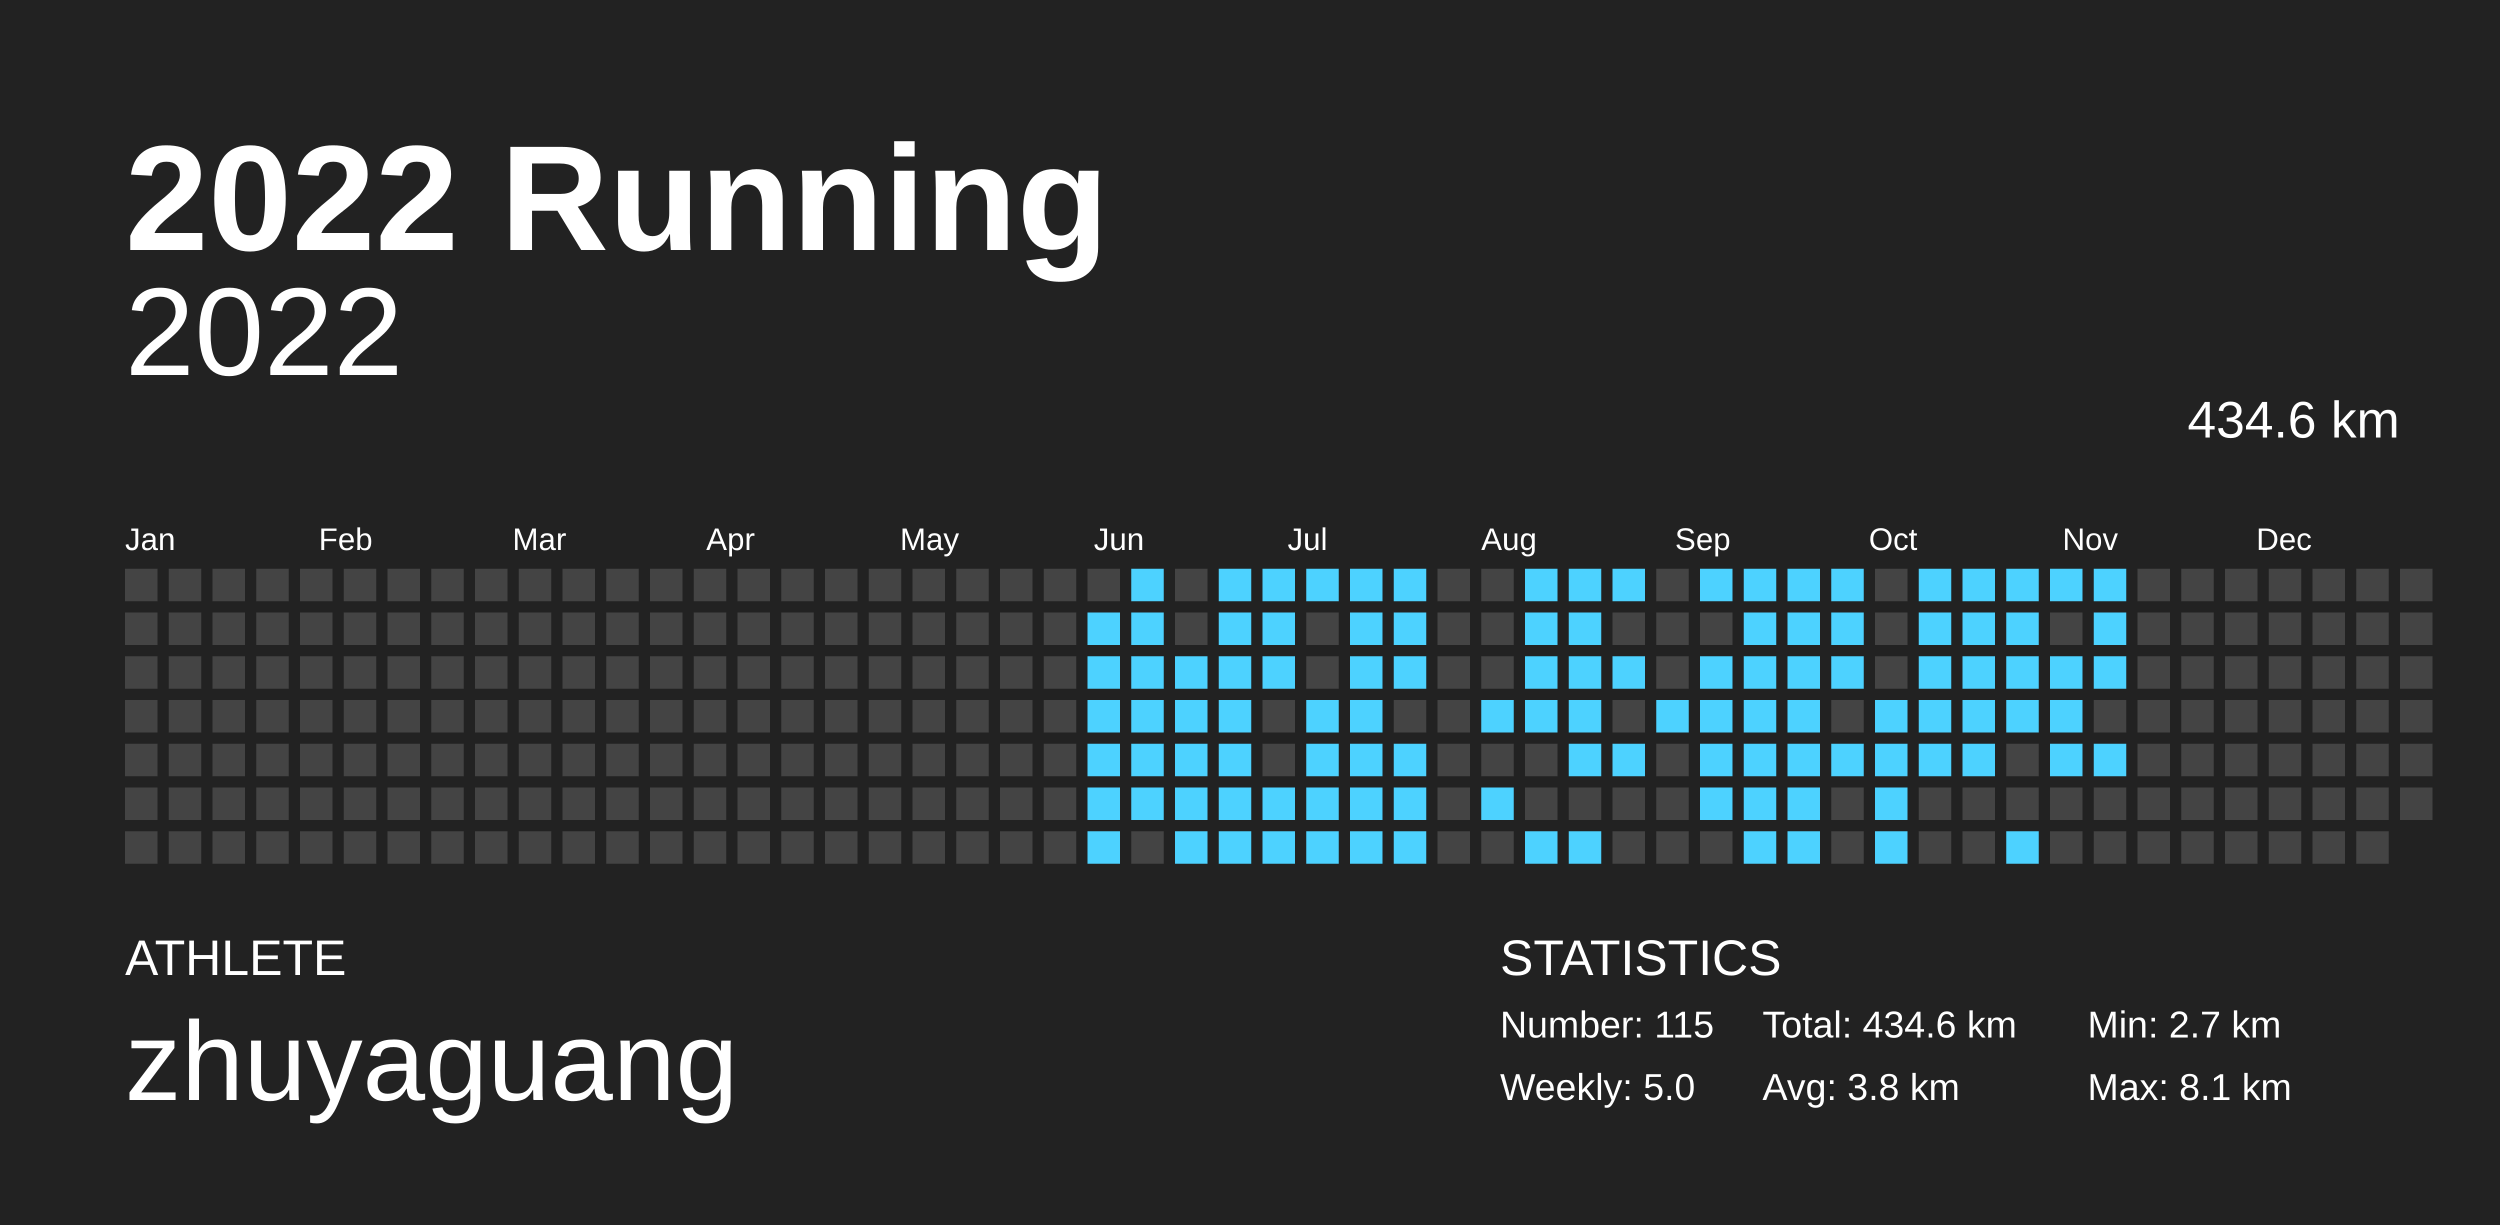
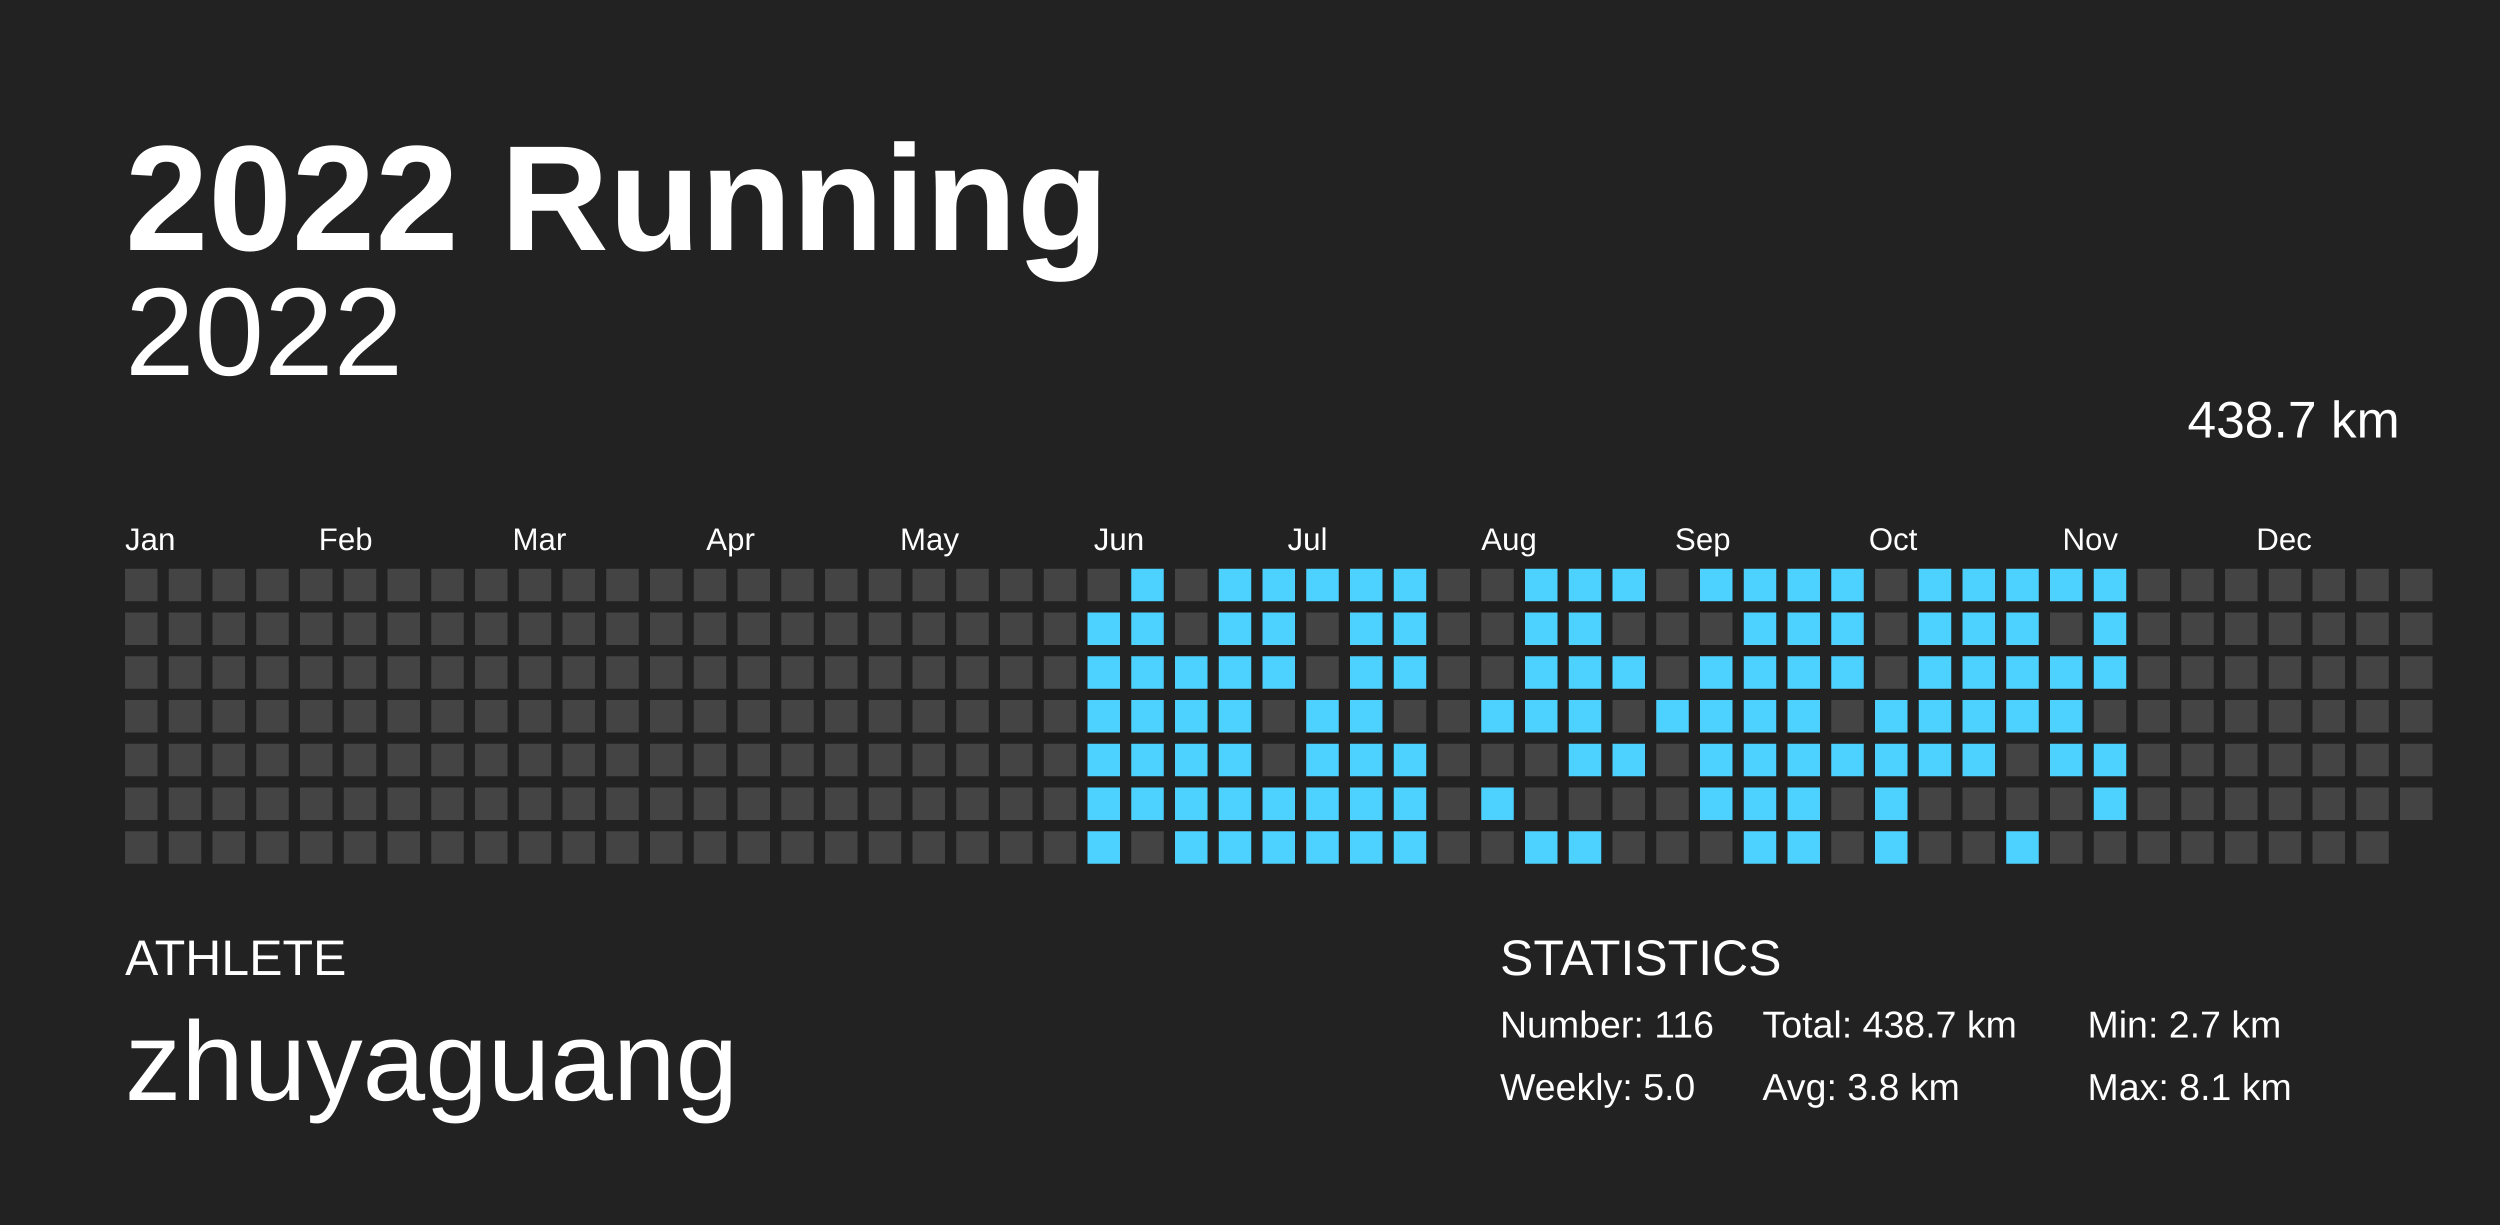
<svg xmlns="http://www.w3.org/2000/svg" baseProfile="full" height="98mm" version="1.1" viewBox="0,0,200,98" width="200mm">
  <defs />
  <rect fill="#222222" height="98" width="200" x="0" y="0" />
  <text fill="#FFFFFF" style="font-size:12px; font-family:Arial; font-weight:bold;" x="10" y="20">2022 Running</text>
  <text fill="#FFFFFF" style="font-size:4px; font-family:Arial" x="10" y="78">ATHLETE</text>
  <text fill="#FFFFFF" style="font-size:9px; font-family:Arial" x="10" y="88">zhuyaguang</text>
  <text fill="#FFFFFF" style="font-size:4px; font-family:Arial" x="120" y="78">STATISTICS</text>
-   <text fill="#FFFFFF" style="font-size:3px; font-family:Arial" x="120" y="83">Number: 115</text>
+   <text fill="#FFFFFF" style="font-size:3px; font-family:Arial" x="120" y="83">Number: 116</text>
  <text fill="#FFFFFF" style="font-size:3px; font-family:Arial" x="120" y="88">Weekly: 5.0</text>
-   <text fill="#FFFFFF" style="font-size:3px; font-family:Arial" x="141" y="83">Total: 434.6 km</text>
+   <text fill="#FFFFFF" style="font-size:3px; font-family:Arial" x="141" y="83">Total: 438.7 km</text>
  <text fill="#FFFFFF" style="font-size:3px; font-family:Arial" x="141" y="88">Avg: 3.8 km</text>
  <text fill="#FFFFFF" style="font-size:3px; font-family:Arial" x="167" y="83">Min: 2.7 km</text>
  <text fill="#FFFFFF" style="font-size:3px; font-family:Arial" x="167" y="88">Max: 8.1 km</text>
  <text alignment-baseline="hanging" fill="#FFFFFF" style="font-size:10.0px; font-family:Arial;" x="10" y="30">2022</text>
-   <text alignment-baseline="hanging" fill="#FFFFFF" style="font-size:4.125px; font-family:Arial;" x="175" y="35">434.6 km</text>
+   <text alignment-baseline="hanging" fill="#FFFFFF" style="font-size:4.125px; font-family:Arial;" x="175" y="35">438.7 km</text>
  <text fill="#FFFFFF" style="font-size:2.5px; font-family:Arial" x="10.0" y="44">Jan</text>
  <text fill="#FFFFFF" style="font-size:2.5px; font-family:Arial" x="25.5" y="44">Feb</text>
  <text fill="#FFFFFF" style="font-size:2.5px; font-family:Arial" x="41.0" y="44">Mar</text>
  <text fill="#FFFFFF" style="font-size:2.5px; font-family:Arial" x="56.5" y="44">Apr</text>
  <text fill="#FFFFFF" style="font-size:2.5px; font-family:Arial" x="72.0" y="44">May</text>
  <text fill="#FFFFFF" style="font-size:2.5px; font-family:Arial" x="87.5" y="44">Jun</text>
  <text fill="#FFFFFF" style="font-size:2.5px; font-family:Arial" x="103.0" y="44">Jul</text>
  <text fill="#FFFFFF" style="font-size:2.5px; font-family:Arial" x="118.5" y="44">Aug</text>
  <text fill="#FFFFFF" style="font-size:2.5px; font-family:Arial" x="134.0" y="44">Sep</text>
  <text fill="#FFFFFF" style="font-size:2.5px; font-family:Arial" x="149.5" y="44">Oct</text>
  <text fill="#FFFFFF" style="font-size:2.5px; font-family:Arial" x="165.0" y="44">Nov</text>
  <text fill="#FFFFFF" style="font-size:2.5px; font-family:Arial" x="180.5" y="44">Dec</text>
  <rect fill="#444444" height="2.6" width="2.6" x="10.0" y="45.5" />
  <rect fill="#444444" height="2.6" width="2.6" x="10.0" y="49.0" />
  <rect fill="#444444" height="2.6" width="2.6" x="10.0" y="52.5" />
  <rect fill="#444444" height="2.6" width="2.6" x="10.0" y="56.0" />
  <rect fill="#444444" height="2.6" width="2.6" x="10.0" y="59.5" />
  <rect fill="#444444" height="2.6" width="2.6" x="10.0" y="63.0" />
  <rect fill="#444444" height="2.6" width="2.6" x="10.0" y="66.5" />
  <rect fill="#444444" height="2.6" width="2.6" x="13.5" y="45.5" />
  <rect fill="#444444" height="2.6" width="2.6" x="13.5" y="49.0" />
  <rect fill="#444444" height="2.6" width="2.6" x="13.5" y="52.5" />
  <rect fill="#444444" height="2.6" width="2.6" x="13.5" y="56.0" />
  <rect fill="#444444" height="2.6" width="2.6" x="13.5" y="59.5" />
  <rect fill="#444444" height="2.6" width="2.6" x="13.5" y="63.0" />
  <rect fill="#444444" height="2.6" width="2.6" x="13.5" y="66.5" />
  <rect fill="#444444" height="2.6" width="2.6" x="17.0" y="45.5" />
  <rect fill="#444444" height="2.6" width="2.6" x="17.0" y="49.0" />
  <rect fill="#444444" height="2.6" width="2.6" x="17.0" y="52.5" />
  <rect fill="#444444" height="2.6" width="2.6" x="17.0" y="56.0" />
  <rect fill="#444444" height="2.6" width="2.6" x="17.0" y="59.5" />
  <rect fill="#444444" height="2.6" width="2.6" x="17.0" y="63.0" />
  <rect fill="#444444" height="2.6" width="2.6" x="17.0" y="66.5" />
  <rect fill="#444444" height="2.6" width="2.6" x="20.5" y="45.5" />
  <rect fill="#444444" height="2.6" width="2.6" x="20.5" y="49.0" />
  <rect fill="#444444" height="2.6" width="2.6" x="20.5" y="52.5" />
  <rect fill="#444444" height="2.6" width="2.6" x="20.5" y="56.0" />
  <rect fill="#444444" height="2.6" width="2.6" x="20.5" y="59.5" />
  <rect fill="#444444" height="2.6" width="2.6" x="20.5" y="63.0" />
  <rect fill="#444444" height="2.6" width="2.6" x="20.5" y="66.5" />
  <rect fill="#444444" height="2.6" width="2.6" x="24.0" y="45.5" />
  <rect fill="#444444" height="2.6" width="2.6" x="24.0" y="49.0" />
  <rect fill="#444444" height="2.6" width="2.6" x="24.0" y="52.5" />
  <rect fill="#444444" height="2.6" width="2.6" x="24.0" y="56.0" />
  <rect fill="#444444" height="2.6" width="2.6" x="24.0" y="59.5" />
  <rect fill="#444444" height="2.6" width="2.6" x="24.0" y="63.0" />
  <rect fill="#444444" height="2.6" width="2.6" x="24.0" y="66.5" />
  <rect fill="#444444" height="2.6" width="2.6" x="27.5" y="45.5" />
  <rect fill="#444444" height="2.6" width="2.6" x="27.5" y="49.0" />
  <rect fill="#444444" height="2.6" width="2.6" x="27.5" y="52.5" />
  <rect fill="#444444" height="2.6" width="2.6" x="27.5" y="56.0" />
  <rect fill="#444444" height="2.6" width="2.6" x="27.5" y="59.5" />
  <rect fill="#444444" height="2.6" width="2.6" x="27.5" y="63.0" />
  <rect fill="#444444" height="2.6" width="2.6" x="27.5" y="66.5" />
  <rect fill="#444444" height="2.6" width="2.6" x="31.0" y="45.5" />
  <rect fill="#444444" height="2.6" width="2.6" x="31.0" y="49.0" />
  <rect fill="#444444" height="2.6" width="2.6" x="31.0" y="52.5" />
  <rect fill="#444444" height="2.6" width="2.6" x="31.0" y="56.0" />
  <rect fill="#444444" height="2.6" width="2.6" x="31.0" y="59.5" />
  <rect fill="#444444" height="2.6" width="2.6" x="31.0" y="63.0" />
  <rect fill="#444444" height="2.6" width="2.6" x="31.0" y="66.5" />
  <rect fill="#444444" height="2.6" width="2.6" x="34.5" y="45.5" />
  <rect fill="#444444" height="2.6" width="2.6" x="34.5" y="49.0" />
  <rect fill="#444444" height="2.6" width="2.6" x="34.5" y="52.5" />
  <rect fill="#444444" height="2.6" width="2.6" x="34.5" y="56.0" />
  <rect fill="#444444" height="2.6" width="2.6" x="34.5" y="59.5" />
  <rect fill="#444444" height="2.6" width="2.6" x="34.5" y="63.0" />
  <rect fill="#444444" height="2.6" width="2.6" x="34.5" y="66.5" />
  <rect fill="#444444" height="2.6" width="2.6" x="38.0" y="45.5" />
  <rect fill="#444444" height="2.6" width="2.6" x="38.0" y="49.0" />
  <rect fill="#444444" height="2.6" width="2.6" x="38.0" y="52.5" />
  <rect fill="#444444" height="2.6" width="2.6" x="38.0" y="56.0" />
  <rect fill="#444444" height="2.6" width="2.6" x="38.0" y="59.5" />
  <rect fill="#444444" height="2.6" width="2.6" x="38.0" y="63.0" />
  <rect fill="#444444" height="2.6" width="2.6" x="38.0" y="66.5" />
  <rect fill="#444444" height="2.6" width="2.6" x="41.5" y="45.5" />
  <rect fill="#444444" height="2.6" width="2.6" x="41.5" y="49.0" />
  <rect fill="#444444" height="2.6" width="2.6" x="41.5" y="52.5" />
  <rect fill="#444444" height="2.6" width="2.6" x="41.5" y="56.0" />
  <rect fill="#444444" height="2.6" width="2.6" x="41.5" y="59.5" />
  <rect fill="#444444" height="2.6" width="2.6" x="41.5" y="63.0" />
  <rect fill="#444444" height="2.6" width="2.6" x="41.5" y="66.5" />
  <rect fill="#444444" height="2.6" width="2.6" x="45.0" y="45.5" />
  <rect fill="#444444" height="2.6" width="2.6" x="45.0" y="49.0" />
  <rect fill="#444444" height="2.6" width="2.6" x="45.0" y="52.5" />
  <rect fill="#444444" height="2.6" width="2.6" x="45.0" y="56.0" />
  <rect fill="#444444" height="2.6" width="2.6" x="45.0" y="59.5" />
  <rect fill="#444444" height="2.6" width="2.6" x="45.0" y="63.0" />
  <rect fill="#444444" height="2.6" width="2.6" x="45.0" y="66.5" />
  <rect fill="#444444" height="2.6" width="2.6" x="48.5" y="45.5" />
  <rect fill="#444444" height="2.6" width="2.6" x="48.5" y="49.0" />
  <rect fill="#444444" height="2.6" width="2.6" x="48.5" y="52.5" />
  <rect fill="#444444" height="2.6" width="2.6" x="48.5" y="56.0" />
  <rect fill="#444444" height="2.6" width="2.6" x="48.5" y="59.5" />
  <rect fill="#444444" height="2.6" width="2.6" x="48.5" y="63.0" />
  <rect fill="#444444" height="2.6" width="2.6" x="48.5" y="66.5" />
  <rect fill="#444444" height="2.6" width="2.6" x="52.0" y="45.5" />
  <rect fill="#444444" height="2.6" width="2.6" x="52.0" y="49.0" />
  <rect fill="#444444" height="2.6" width="2.6" x="52.0" y="52.5" />
  <rect fill="#444444" height="2.6" width="2.6" x="52.0" y="56.0" />
  <rect fill="#444444" height="2.6" width="2.6" x="52.0" y="59.5" />
  <rect fill="#444444" height="2.6" width="2.6" x="52.0" y="63.0" />
  <rect fill="#444444" height="2.6" width="2.6" x="52.0" y="66.5" />
  <rect fill="#444444" height="2.6" width="2.6" x="55.5" y="45.5" />
  <rect fill="#444444" height="2.6" width="2.6" x="55.5" y="49.0" />
  <rect fill="#444444" height="2.6" width="2.6" x="55.5" y="52.5" />
  <rect fill="#444444" height="2.6" width="2.6" x="55.5" y="56.0" />
  <rect fill="#444444" height="2.6" width="2.6" x="55.5" y="59.5" />
  <rect fill="#444444" height="2.6" width="2.6" x="55.5" y="63.0" />
  <rect fill="#444444" height="2.6" width="2.6" x="55.5" y="66.5" />
  <rect fill="#444444" height="2.6" width="2.6" x="59.0" y="45.5" />
  <rect fill="#444444" height="2.6" width="2.6" x="59.0" y="49.0" />
  <rect fill="#444444" height="2.6" width="2.6" x="59.0" y="52.5" />
  <rect fill="#444444" height="2.6" width="2.6" x="59.0" y="56.0" />
  <rect fill="#444444" height="2.6" width="2.6" x="59.0" y="59.5" />
  <rect fill="#444444" height="2.6" width="2.6" x="59.0" y="63.0" />
  <rect fill="#444444" height="2.6" width="2.6" x="59.0" y="66.5" />
  <rect fill="#444444" height="2.6" width="2.6" x="62.5" y="45.5" />
  <rect fill="#444444" height="2.6" width="2.6" x="62.5" y="49.0" />
  <rect fill="#444444" height="2.6" width="2.6" x="62.5" y="52.5" />
  <rect fill="#444444" height="2.6" width="2.6" x="62.5" y="56.0" />
  <rect fill="#444444" height="2.6" width="2.6" x="62.5" y="59.5" />
  <rect fill="#444444" height="2.6" width="2.6" x="62.5" y="63.0" />
  <rect fill="#444444" height="2.6" width="2.6" x="62.5" y="66.5" />
  <rect fill="#444444" height="2.6" width="2.6" x="66.0" y="45.5" />
  <rect fill="#444444" height="2.6" width="2.6" x="66.0" y="49.0" />
  <rect fill="#444444" height="2.6" width="2.6" x="66.0" y="52.5" />
  <rect fill="#444444" height="2.6" width="2.6" x="66.0" y="56.0" />
  <rect fill="#444444" height="2.6" width="2.6" x="66.0" y="59.5" />
  <rect fill="#444444" height="2.6" width="2.6" x="66.0" y="63.0" />
  <rect fill="#444444" height="2.6" width="2.6" x="66.0" y="66.5" />
  <rect fill="#444444" height="2.6" width="2.6" x="69.5" y="45.5" />
  <rect fill="#444444" height="2.6" width="2.6" x="69.5" y="49.0" />
  <rect fill="#444444" height="2.6" width="2.6" x="69.5" y="52.5" />
  <rect fill="#444444" height="2.6" width="2.6" x="69.5" y="56.0" />
  <rect fill="#444444" height="2.6" width="2.6" x="69.5" y="59.5" />
  <rect fill="#444444" height="2.6" width="2.6" x="69.5" y="63.0" />
  <rect fill="#444444" height="2.6" width="2.6" x="69.5" y="66.5" />
  <rect fill="#444444" height="2.6" width="2.6" x="73.0" y="45.5" />
  <rect fill="#444444" height="2.6" width="2.6" x="73.0" y="49.0" />
  <rect fill="#444444" height="2.6" width="2.6" x="73.0" y="52.5" />
  <rect fill="#444444" height="2.6" width="2.6" x="73.0" y="56.0" />
  <rect fill="#444444" height="2.6" width="2.6" x="73.0" y="59.5" />
  <rect fill="#444444" height="2.6" width="2.6" x="73.0" y="63.0" />
  <rect fill="#444444" height="2.6" width="2.6" x="73.0" y="66.5" />
  <rect fill="#444444" height="2.6" width="2.6" x="76.5" y="45.5" />
  <rect fill="#444444" height="2.6" width="2.6" x="76.5" y="49.0" />
  <rect fill="#444444" height="2.6" width="2.6" x="76.5" y="52.5" />
  <rect fill="#444444" height="2.6" width="2.6" x="76.5" y="56.0" />
  <rect fill="#444444" height="2.6" width="2.6" x="76.5" y="59.5" />
  <rect fill="#444444" height="2.6" width="2.6" x="76.5" y="63.0" />
  <rect fill="#444444" height="2.6" width="2.6" x="76.5" y="66.5" />
  <rect fill="#444444" height="2.6" width="2.6" x="80.0" y="45.5" />
  <rect fill="#444444" height="2.6" width="2.6" x="80.0" y="49.0" />
  <rect fill="#444444" height="2.6" width="2.6" x="80.0" y="52.5" />
  <rect fill="#444444" height="2.6" width="2.6" x="80.0" y="56.0" />
  <rect fill="#444444" height="2.6" width="2.6" x="80.0" y="59.5" />
  <rect fill="#444444" height="2.6" width="2.6" x="80.0" y="63.0" />
  <rect fill="#444444" height="2.6" width="2.6" x="80.0" y="66.5" />
  <rect fill="#444444" height="2.6" width="2.6" x="83.5" y="45.5" />
  <rect fill="#444444" height="2.6" width="2.6" x="83.5" y="49.0" />
  <rect fill="#444444" height="2.6" width="2.6" x="83.5" y="52.5" />
  <rect fill="#444444" height="2.6" width="2.6" x="83.5" y="56.0" />
  <rect fill="#444444" height="2.6" width="2.6" x="83.5" y="59.5" />
  <rect fill="#444444" height="2.6" width="2.6" x="83.5" y="63.0" />
  <rect fill="#444444" height="2.6" width="2.6" x="83.5" y="66.5" />
  <rect fill="#444444" height="2.6" width="2.6" x="87.0" y="45.5" />
  <rect fill="#4dd2ff" height="2.6" width="2.6" x="87.0" y="49.0" />
  <rect fill="#4dd2ff" height="2.6" width="2.6" x="87.0" y="52.5" />
  <rect fill="#4dd2ff" height="2.6" width="2.6" x="87.0" y="56.0" />
  <rect fill="#4dd2ff" height="2.6" width="2.6" x="87.0" y="59.5" />
  <rect fill="#4dd2ff" height="2.6" width="2.6" x="87.0" y="63.0" />
  <rect fill="#4dd2ff" height="2.6" width="2.6" x="87.0" y="66.5" />
  <rect fill="#4dd2ff" height="2.6" width="2.6" x="90.5" y="45.5" />
  <rect fill="#4dd2ff" height="2.6" width="2.6" x="90.5" y="49.0" />
  <rect fill="#4dd2ff" height="2.6" width="2.6" x="90.5" y="52.5" />
  <rect fill="#4dd2ff" height="2.6" width="2.6" x="90.5" y="56.0" />
  <rect fill="#4dd2ff" height="2.6" width="2.6" x="90.5" y="59.5" />
  <rect fill="#4dd2ff" height="2.6" width="2.6" x="90.5" y="63.0" />
  <rect fill="#444444" height="2.6" width="2.6" x="90.5" y="66.5" />
  <rect fill="#444444" height="2.6" width="2.6" x="94.0" y="45.5" />
  <rect fill="#444444" height="2.6" width="2.6" x="94.0" y="49.0" />
  <rect fill="#4dd2ff" height="2.6" width="2.6" x="94.0" y="52.5" />
  <rect fill="#4dd2ff" height="2.6" width="2.6" x="94.0" y="56.0" />
  <rect fill="#4dd2ff" height="2.6" width="2.6" x="94.0" y="59.5" />
  <rect fill="#4dd2ff" height="2.6" width="2.6" x="94.0" y="63.0" />
  <rect fill="#4dd2ff" height="2.6" width="2.6" x="94.0" y="66.5" />
  <rect fill="#4dd2ff" height="2.6" width="2.6" x="97.5" y="45.5" />
  <rect fill="#4dd2ff" height="2.6" width="2.6" x="97.5" y="49.0" />
  <rect fill="#4dd2ff" height="2.6" width="2.6" x="97.5" y="52.5" />
  <rect fill="#4dd2ff" height="2.6" width="2.6" x="97.5" y="56.0" />
  <rect fill="#4dd2ff" height="2.6" width="2.6" x="97.5" y="59.5" />
  <rect fill="#4dd2ff" height="2.6" width="2.6" x="97.5" y="63.0" />
  <rect fill="#4dd2ff" height="2.6" width="2.6" x="97.5" y="66.5" />
  <rect fill="#4dd2ff" height="2.6" width="2.6" x="101.0" y="45.5" />
  <rect fill="#4dd2ff" height="2.6" width="2.6" x="101.0" y="49.0" />
  <rect fill="#4dd2ff" height="2.6" width="2.6" x="101.0" y="52.5" />
  <rect fill="#444444" height="2.6" width="2.6" x="101.0" y="56.0" />
  <rect fill="#444444" height="2.6" width="2.6" x="101.0" y="59.5" />
  <rect fill="#4dd2ff" height="2.6" width="2.6" x="101.0" y="63.0" />
  <rect fill="#4dd2ff" height="2.6" width="2.6" x="101.0" y="66.5" />
  <rect fill="#4dd2ff" height="2.6" width="2.6" x="104.5" y="45.5" />
  <rect fill="#444444" height="2.6" width="2.6" x="104.5" y="49.0" />
  <rect fill="#444444" height="2.6" width="2.6" x="104.5" y="52.5" />
  <rect fill="#4dd2ff" height="2.6" width="2.6" x="104.5" y="56.0" />
  <rect fill="#4dd2ff" height="2.6" width="2.6" x="104.5" y="59.5" />
  <rect fill="#4dd2ff" height="2.6" width="2.6" x="104.5" y="63.0" />
  <rect fill="#4dd2ff" height="2.6" width="2.6" x="104.5" y="66.5" />
  <rect fill="#4dd2ff" height="2.6" width="2.6" x="108.0" y="45.5" />
  <rect fill="#4dd2ff" height="2.6" width="2.6" x="108.0" y="49.0" />
  <rect fill="#4dd2ff" height="2.6" width="2.6" x="108.0" y="52.5" />
  <rect fill="#4dd2ff" height="2.6" width="2.6" x="108.0" y="56.0" />
  <rect fill="#4dd2ff" height="2.6" width="2.6" x="108.0" y="59.5" />
  <rect fill="#4dd2ff" height="2.6" width="2.6" x="108.0" y="63.0" />
  <rect fill="#4dd2ff" height="2.6" width="2.6" x="108.0" y="66.5" />
  <rect fill="#4dd2ff" height="2.6" width="2.6" x="111.5" y="45.5" />
  <rect fill="#4dd2ff" height="2.6" width="2.6" x="111.5" y="49.0" />
  <rect fill="#4dd2ff" height="2.6" width="2.6" x="111.5" y="52.5" />
  <rect fill="#444444" height="2.6" width="2.6" x="111.5" y="56.0" />
  <rect fill="#4dd2ff" height="2.6" width="2.6" x="111.5" y="59.5" />
  <rect fill="#4dd2ff" height="2.6" width="2.6" x="111.5" y="63.0" />
  <rect fill="#4dd2ff" height="2.6" width="2.6" x="111.5" y="66.5" />
  <rect fill="#444444" height="2.6" width="2.6" x="115.0" y="45.5" />
  <rect fill="#444444" height="2.6" width="2.6" x="115.0" y="49.0" />
  <rect fill="#444444" height="2.6" width="2.6" x="115.0" y="52.5" />
  <rect fill="#444444" height="2.6" width="2.6" x="115.0" y="56.0" />
  <rect fill="#444444" height="2.6" width="2.6" x="115.0" y="59.5" />
  <rect fill="#444444" height="2.6" width="2.6" x="115.0" y="63.0" />
  <rect fill="#444444" height="2.6" width="2.6" x="115.0" y="66.5" />
  <rect fill="#444444" height="2.6" width="2.6" x="118.5" y="45.5" />
  <rect fill="#444444" height="2.6" width="2.6" x="118.5" y="49.0" />
  <rect fill="#444444" height="2.6" width="2.6" x="118.5" y="52.5" />
  <rect fill="#4dd2ff" height="2.6" width="2.6" x="118.5" y="56.0" />
  <rect fill="#444444" height="2.6" width="2.6" x="118.5" y="59.5" />
  <rect fill="#4dd2ff" height="2.6" width="2.6" x="118.5" y="63.0" />
  <rect fill="#444444" height="2.6" width="2.6" x="118.5" y="66.5" />
  <rect fill="#4dd2ff" height="2.6" width="2.6" x="122.0" y="45.5" />
  <rect fill="#4dd2ff" height="2.6" width="2.6" x="122.0" y="49.0" />
  <rect fill="#4dd2ff" height="2.6" width="2.6" x="122.0" y="52.5" />
  <rect fill="#4dd2ff" height="2.6" width="2.6" x="122.0" y="56.0" />
  <rect fill="#444444" height="2.6" width="2.6" x="122.0" y="59.5" />
  <rect fill="#444444" height="2.6" width="2.6" x="122.0" y="63.0" />
  <rect fill="#4dd2ff" height="2.6" width="2.6" x="122.0" y="66.5" />
  <rect fill="#4dd2ff" height="2.6" width="2.6" x="125.5" y="45.5" />
  <rect fill="#4dd2ff" height="2.6" width="2.6" x="125.5" y="49.0" />
  <rect fill="#4dd2ff" height="2.6" width="2.6" x="125.5" y="52.5" />
  <rect fill="#4dd2ff" height="2.6" width="2.6" x="125.5" y="56.0" />
  <rect fill="#4dd2ff" height="2.6" width="2.6" x="125.5" y="59.5" />
  <rect fill="#444444" height="2.6" width="2.6" x="125.5" y="63.0" />
  <rect fill="#4dd2ff" height="2.6" width="2.6" x="125.5" y="66.5" />
  <rect fill="#4dd2ff" height="2.6" width="2.6" x="129.0" y="45.5" />
  <rect fill="#444444" height="2.6" width="2.6" x="129.0" y="49.0" />
  <rect fill="#4dd2ff" height="2.6" width="2.6" x="129.0" y="52.5" />
  <rect fill="#444444" height="2.6" width="2.6" x="129.0" y="56.0" />
  <rect fill="#4dd2ff" height="2.6" width="2.6" x="129.0" y="59.5" />
  <rect fill="#444444" height="2.6" width="2.6" x="129.0" y="63.0" />
  <rect fill="#444444" height="2.6" width="2.6" x="129.0" y="66.5" />
  <rect fill="#444444" height="2.6" width="2.6" x="132.5" y="45.5" />
  <rect fill="#444444" height="2.6" width="2.6" x="132.5" y="49.0" />
  <rect fill="#444444" height="2.6" width="2.6" x="132.5" y="52.5" />
  <rect fill="#4dd2ff" height="2.6" width="2.6" x="132.5" y="56.0" />
  <rect fill="#444444" height="2.6" width="2.6" x="132.5" y="59.5" />
  <rect fill="#444444" height="2.6" width="2.6" x="132.5" y="63.0" />
  <rect fill="#444444" height="2.6" width="2.6" x="132.5" y="66.5" />
  <rect fill="#4dd2ff" height="2.6" width="2.6" x="136.0" y="45.5" />
  <rect fill="#444444" height="2.6" width="2.6" x="136.0" y="49.0" />
  <rect fill="#4dd2ff" height="2.6" width="2.6" x="136.0" y="52.5" />
  <rect fill="#4dd2ff" height="2.6" width="2.6" x="136.0" y="56.0" />
  <rect fill="#4dd2ff" height="2.6" width="2.6" x="136.0" y="59.5" />
  <rect fill="#4dd2ff" height="2.6" width="2.6" x="136.0" y="63.0" />
  <rect fill="#444444" height="2.6" width="2.6" x="136.0" y="66.5" />
  <rect fill="#4dd2ff" height="2.6" width="2.6" x="139.5" y="45.5" />
  <rect fill="#4dd2ff" height="2.6" width="2.6" x="139.5" y="49.0" />
  <rect fill="#4dd2ff" height="2.6" width="2.6" x="139.5" y="52.5" />
  <rect fill="#4dd2ff" height="2.6" width="2.6" x="139.5" y="56.0" />
  <rect fill="#4dd2ff" height="2.6" width="2.6" x="139.5" y="59.5" />
  <rect fill="#4dd2ff" height="2.6" width="2.6" x="139.5" y="63.0" />
  <rect fill="#4dd2ff" height="2.6" width="2.6" x="139.5" y="66.5" />
  <rect fill="#4dd2ff" height="2.6" width="2.6" x="143.0" y="45.5" />
  <rect fill="#4dd2ff" height="2.6" width="2.6" x="143.0" y="49.0" />
  <rect fill="#4dd2ff" height="2.6" width="2.6" x="143.0" y="52.5" />
  <rect fill="#4dd2ff" height="2.6" width="2.6" x="143.0" y="56.0" />
  <rect fill="#4dd2ff" height="2.6" width="2.6" x="143.0" y="59.5" />
  <rect fill="#4dd2ff" height="2.6" width="2.6" x="143.0" y="63.0" />
  <rect fill="#4dd2ff" height="2.6" width="2.6" x="143.0" y="66.5" />
  <rect fill="#4dd2ff" height="2.6" width="2.6" x="146.5" y="45.5" />
  <rect fill="#4dd2ff" height="2.6" width="2.6" x="146.5" y="49.0" />
  <rect fill="#4dd2ff" height="2.6" width="2.6" x="146.5" y="52.5" />
  <rect fill="#444444" height="2.6" width="2.6" x="146.5" y="56.0" />
  <rect fill="#4dd2ff" height="2.6" width="2.6" x="146.5" y="59.5" />
  <rect fill="#444444" height="2.6" width="2.6" x="146.5" y="63.0" />
  <rect fill="#444444" height="2.6" width="2.6" x="146.5" y="66.5" />
  <rect fill="#444444" height="2.6" width="2.6" x="150.0" y="45.5" />
  <rect fill="#444444" height="2.6" width="2.6" x="150.0" y="49.0" />
  <rect fill="#444444" height="2.6" width="2.6" x="150.0" y="52.5" />
  <rect fill="#4dd2ff" height="2.6" width="2.6" x="150.0" y="56.0" />
  <rect fill="#4dd2ff" height="2.6" width="2.6" x="150.0" y="59.5" />
  <rect fill="#4dd2ff" height="2.6" width="2.6" x="150.0" y="63.0" />
  <rect fill="#4dd2ff" height="2.6" width="2.6" x="150.0" y="66.5" />
  <rect fill="#4dd2ff" height="2.6" width="2.6" x="153.5" y="45.5" />
  <rect fill="#4dd2ff" height="2.6" width="2.6" x="153.5" y="49.0" />
  <rect fill="#4dd2ff" height="2.6" width="2.6" x="153.5" y="52.5" />
  <rect fill="#4dd2ff" height="2.6" width="2.6" x="153.5" y="56.0" />
  <rect fill="#4dd2ff" height="2.6" width="2.6" x="153.5" y="59.5" />
  <rect fill="#444444" height="2.6" width="2.6" x="153.5" y="63.0" />
  <rect fill="#444444" height="2.6" width="2.6" x="153.5" y="66.5" />
  <rect fill="#4dd2ff" height="2.6" width="2.6" x="157.0" y="45.5" />
  <rect fill="#4dd2ff" height="2.6" width="2.6" x="157.0" y="49.0" />
  <rect fill="#4dd2ff" height="2.6" width="2.6" x="157.0" y="52.5" />
  <rect fill="#4dd2ff" height="2.6" width="2.6" x="157.0" y="56.0" />
  <rect fill="#4dd2ff" height="2.6" width="2.6" x="157.0" y="59.5" />
  <rect fill="#444444" height="2.6" width="2.6" x="157.0" y="63.0" />
  <rect fill="#444444" height="2.6" width="2.6" x="157.0" y="66.5" />
  <rect fill="#4dd2ff" height="2.6" width="2.6" x="160.5" y="45.5" />
  <rect fill="#4dd2ff" height="2.6" width="2.6" x="160.5" y="49.0" />
  <rect fill="#4dd2ff" height="2.6" width="2.6" x="160.5" y="52.5" />
  <rect fill="#4dd2ff" height="2.6" width="2.6" x="160.5" y="56.0" />
  <rect fill="#444444" height="2.6" width="2.6" x="160.5" y="59.5" />
  <rect fill="#444444" height="2.6" width="2.6" x="160.5" y="63.0" />
  <rect fill="#4dd2ff" height="2.6" width="2.6" x="160.5" y="66.5" />
  <rect fill="#4dd2ff" height="2.6" width="2.6" x="164.0" y="45.5" />
  <rect fill="#444444" height="2.6" width="2.6" x="164.0" y="49.0" />
  <rect fill="#4dd2ff" height="2.6" width="2.6" x="164.0" y="52.5" />
  <rect fill="#4dd2ff" height="2.6" width="2.6" x="164.0" y="56.0" />
  <rect fill="#4dd2ff" height="2.6" width="2.6" x="164.0" y="59.5" />
  <rect fill="#444444" height="2.6" width="2.6" x="164.0" y="63.0" />
  <rect fill="#444444" height="2.6" width="2.6" x="164.0" y="66.5" />
  <rect fill="#4dd2ff" height="2.6" width="2.6" x="167.5" y="45.5" />
  <rect fill="#4dd2ff" height="2.6" width="2.6" x="167.5" y="49.0" />
  <rect fill="#4dd2ff" height="2.6" width="2.6" x="167.5" y="52.5" />
  <rect fill="#444444" height="2.6" width="2.6" x="167.5" y="56.0" />
  <rect fill="#4dd2ff" height="2.6" width="2.6" x="167.5" y="59.5" />
-   <rect fill="#444444" height="2.6" width="2.6" x="167.5" y="63.0" />
+   <rect fill="#4dd2ff" height="2.6" width="2.6" x="167.5" y="63.0" />
  <rect fill="#444444" height="2.6" width="2.6" x="167.5" y="66.5" />
  <rect fill="#444444" height="2.6" width="2.6" x="171.0" y="45.5" />
  <rect fill="#444444" height="2.6" width="2.6" x="171.0" y="49.0" />
  <rect fill="#444444" height="2.6" width="2.6" x="171.0" y="52.5" />
  <rect fill="#444444" height="2.6" width="2.6" x="171.0" y="56.0" />
  <rect fill="#444444" height="2.6" width="2.6" x="171.0" y="59.5" />
  <rect fill="#444444" height="2.6" width="2.6" x="171.0" y="63.0" />
  <rect fill="#444444" height="2.6" width="2.6" x="171.0" y="66.5" />
  <rect fill="#444444" height="2.6" width="2.6" x="174.5" y="45.5" />
  <rect fill="#444444" height="2.6" width="2.6" x="174.5" y="49.0" />
  <rect fill="#444444" height="2.6" width="2.6" x="174.5" y="52.5" />
  <rect fill="#444444" height="2.6" width="2.6" x="174.5" y="56.0" />
  <rect fill="#444444" height="2.6" width="2.6" x="174.5" y="59.5" />
  <rect fill="#444444" height="2.6" width="2.6" x="174.5" y="63.0" />
  <rect fill="#444444" height="2.6" width="2.6" x="174.5" y="66.5" />
  <rect fill="#444444" height="2.6" width="2.6" x="178.0" y="45.5" />
  <rect fill="#444444" height="2.6" width="2.6" x="178.0" y="49.0" />
  <rect fill="#444444" height="2.6" width="2.6" x="178.0" y="52.5" />
  <rect fill="#444444" height="2.6" width="2.6" x="178.0" y="56.0" />
  <rect fill="#444444" height="2.6" width="2.6" x="178.0" y="59.5" />
  <rect fill="#444444" height="2.6" width="2.6" x="178.0" y="63.0" />
  <rect fill="#444444" height="2.6" width="2.6" x="178.0" y="66.5" />
  <rect fill="#444444" height="2.6" width="2.6" x="181.5" y="45.5" />
  <rect fill="#444444" height="2.6" width="2.6" x="181.5" y="49.0" />
  <rect fill="#444444" height="2.6" width="2.6" x="181.5" y="52.5" />
  <rect fill="#444444" height="2.6" width="2.6" x="181.5" y="56.0" />
  <rect fill="#444444" height="2.6" width="2.6" x="181.5" y="59.5" />
  <rect fill="#444444" height="2.6" width="2.6" x="181.5" y="63.0" />
  <rect fill="#444444" height="2.6" width="2.6" x="181.5" y="66.5" />
  <rect fill="#444444" height="2.6" width="2.6" x="185.0" y="45.5" />
  <rect fill="#444444" height="2.6" width="2.6" x="185.0" y="49.0" />
  <rect fill="#444444" height="2.6" width="2.6" x="185.0" y="52.5" />
  <rect fill="#444444" height="2.6" width="2.6" x="185.0" y="56.0" />
  <rect fill="#444444" height="2.6" width="2.6" x="185.0" y="59.5" />
  <rect fill="#444444" height="2.6" width="2.6" x="185.0" y="63.0" />
  <rect fill="#444444" height="2.6" width="2.6" x="185.0" y="66.5" />
  <rect fill="#444444" height="2.6" width="2.6" x="188.5" y="45.5" />
  <rect fill="#444444" height="2.6" width="2.6" x="188.5" y="49.0" />
  <rect fill="#444444" height="2.6" width="2.6" x="188.5" y="52.5" />
  <rect fill="#444444" height="2.6" width="2.6" x="188.5" y="56.0" />
  <rect fill="#444444" height="2.6" width="2.6" x="188.5" y="59.5" />
  <rect fill="#444444" height="2.6" width="2.6" x="188.5" y="63.0" />
  <rect fill="#444444" height="2.6" width="2.6" x="188.5" y="66.5" />
  <rect fill="#444444" height="2.6" width="2.6" x="192.0" y="45.5" />
  <rect fill="#444444" height="2.6" width="2.6" x="192.0" y="49.0" />
  <rect fill="#444444" height="2.6" width="2.6" x="192.0" y="52.5" />
  <rect fill="#444444" height="2.6" width="2.6" x="192.0" y="56.0" />
  <rect fill="#444444" height="2.6" width="2.6" x="192.0" y="59.5" />
  <rect fill="#444444" height="2.6" width="2.6" x="192.0" y="63.0" />
</svg>
